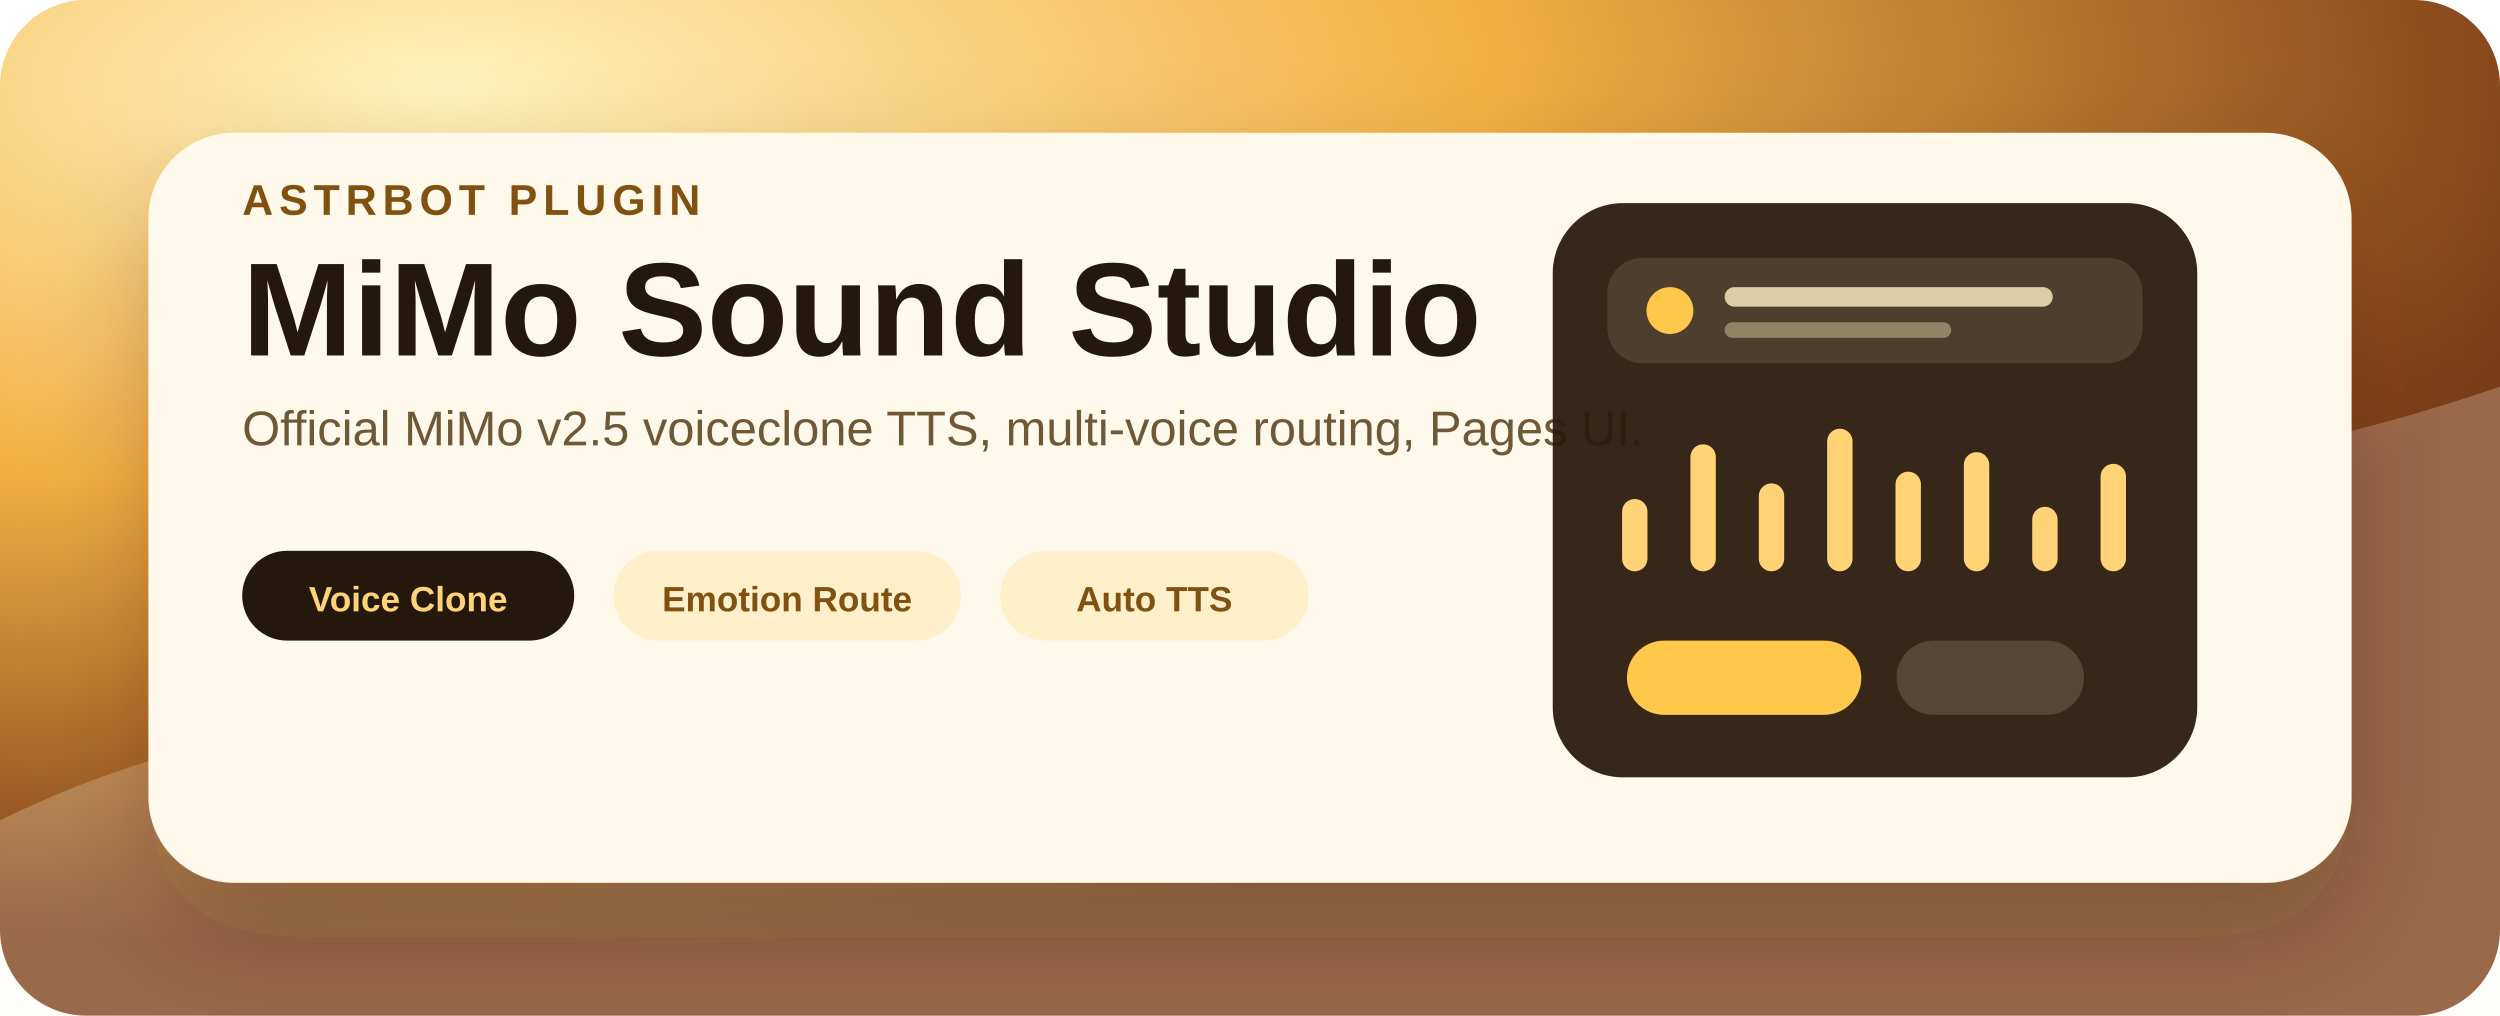
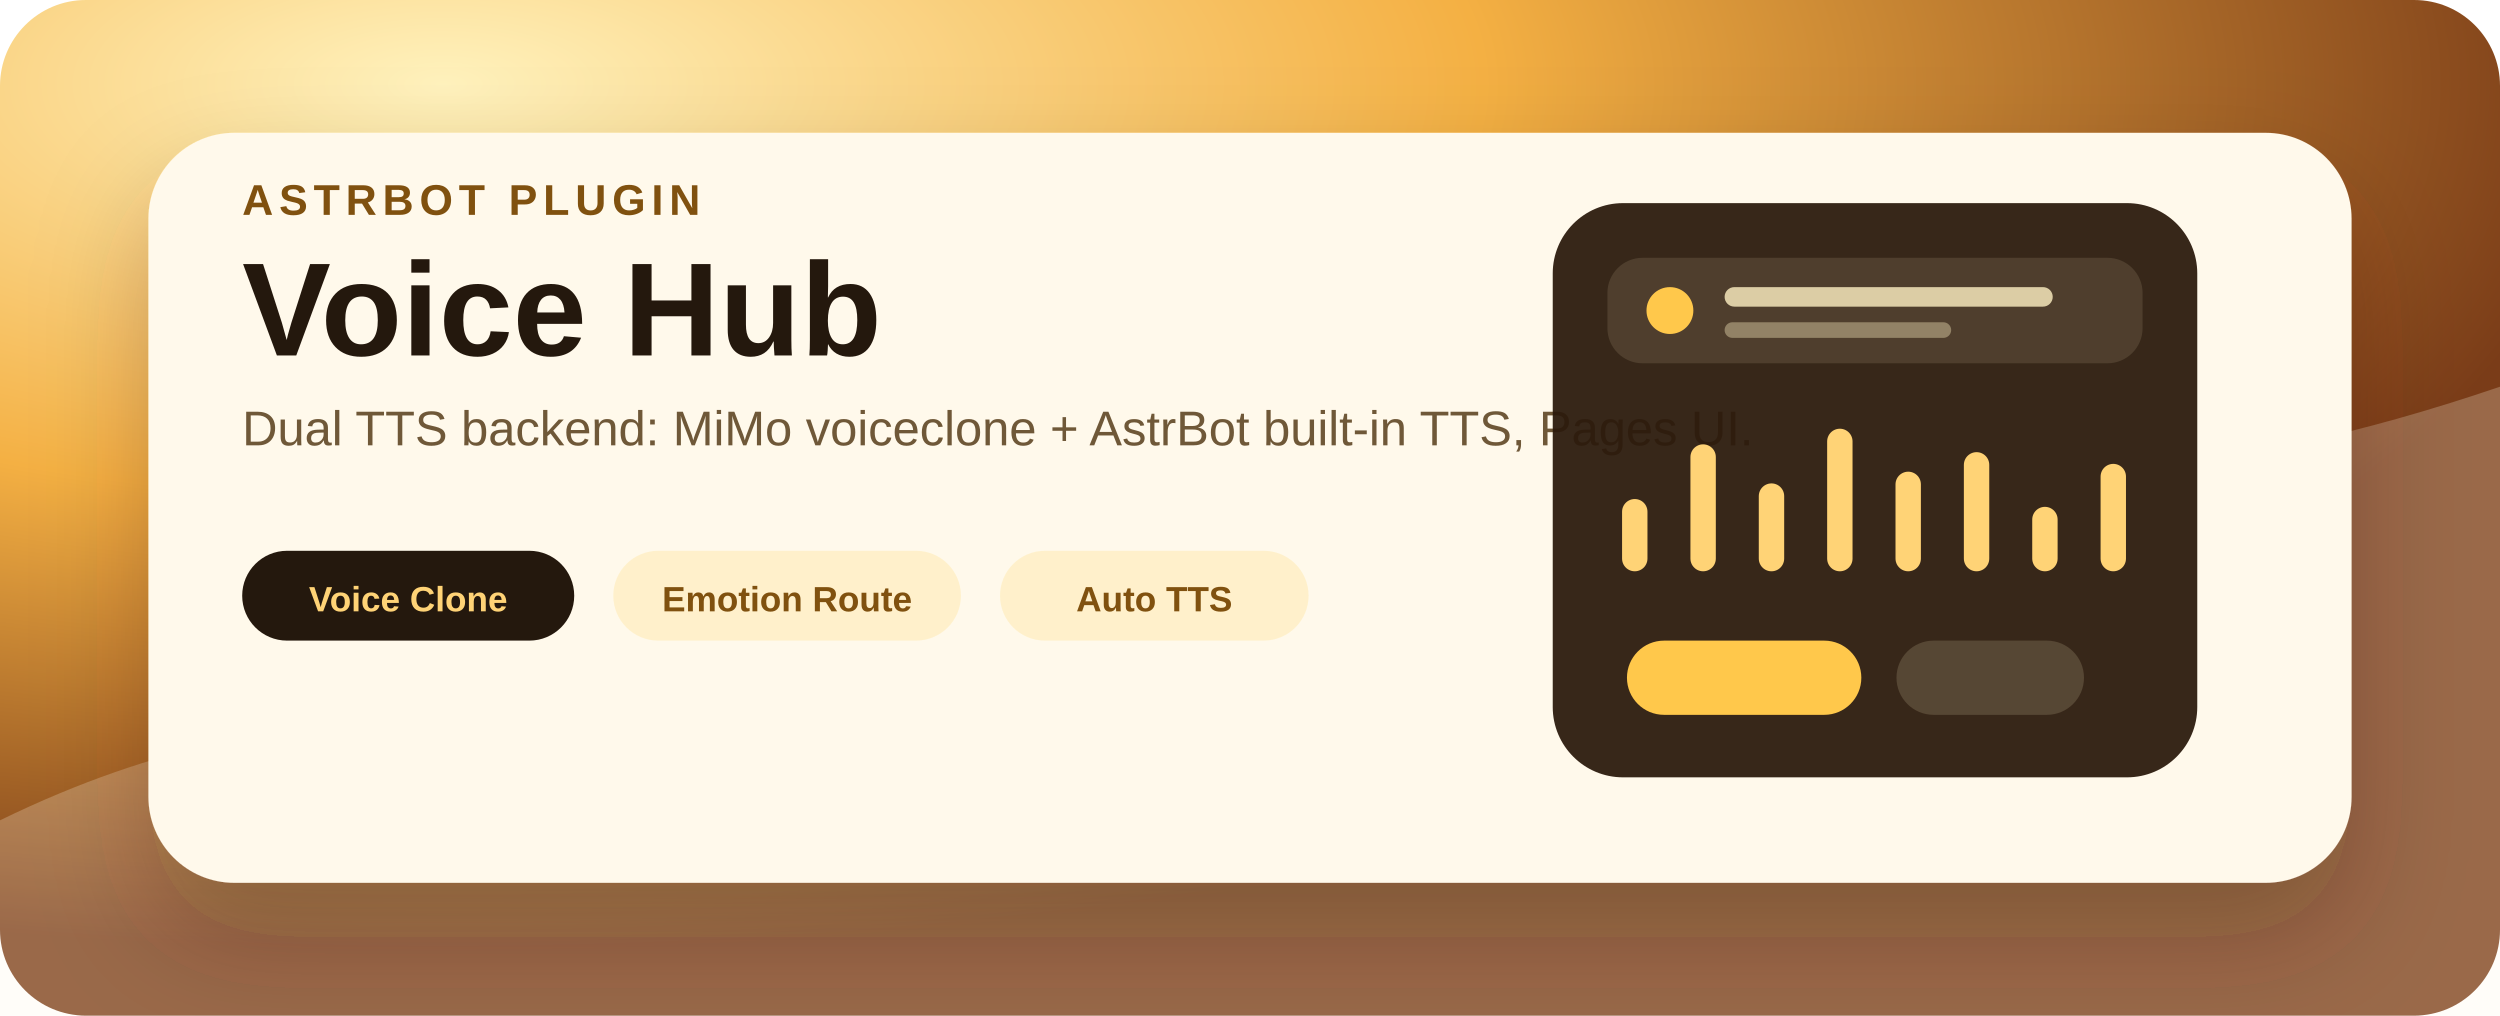
<svg xmlns="http://www.w3.org/2000/svg" width="1280" height="520" viewBox="0 0 1280 520" role="img" aria-labelledby="title desc">
  <defs>
    <radialGradient id="glow" cx="18%" cy="8%" r="86%">
      <stop offset="0" stop-color="#fff2bd" />
      <stop offset=".48" stop-color="#f4b043" />
      <stop offset="1" stop-color="#7a3c18" />
    </radialGradient>
    <linearGradient id="panel" x1="120" y1="80" x2="1110" y2="455">
      <stop offset="0" stop-color="#fff9eb" />
      <stop offset=".58" stop-color="#f5d592" />
      <stop offset="1" stop-color="#2a190c" />
    </linearGradient>
    <filter id="shadow" x="-20%" y="-20%" width="140%" height="140%">
      <feDropShadow dx="0" dy="28" stdDeviation="28" flood-color="#3f240f" flood-opacity=".25" />
    </filter>
  </defs>
  <rect width="1280" height="520" rx="44" fill="url(#glow)" />
  <path d="M0 420c164-80 266-37 407-74 151-39 191-153 354-158 169-5 222 111 519 10v322H0Z" fill="#fff7e4" opacity=".24" />
  <rect x="76" y="68" width="1128" height="384" rx="44" fill="url(#panel)" filter="url(#shadow)" />
  <g transform="translate(124 110)">
    <text x="0" y="0" fill="#80510f" font-family="Arial, sans-serif" font-size="22" font-weight="800" letter-spacing="3">ASTRBOT PLUGIN</text>
-     <text x="0" y="72" fill="#24180d" font-family="Arial, sans-serif" font-size="68" font-weight="900">MiMo Sound Studio</text>
-     <text x="0" y="118" fill="#6f5838" font-family="Arial, sans-serif" font-size="25">Official MiMo v2.5 voiceclone TTS, multi-voice routing, Pages UI.</text>
+     <text x="0" y="72" fill="#24180d" font-family="Arial, sans-serif" font-size="68" font-weight="900">Voice Hub</text>
+     <text x="0" y="118" fill="#6f5838" font-family="Arial, sans-serif" font-size="25">Dual TTS backend: MiMo voiceclone + AstrBot built-in TTS, Pages UI.</text>
    <g transform="translate(0 172)">
      <rect width="170" height="46" rx="23" fill="#24180d" />
      <text x="85" y="31" text-anchor="middle" fill="#ffd376" font-family="Arial, sans-serif" font-size="18" font-weight="800">Voice Clone</text>
      <rect x="190" width="178" height="46" rx="23" fill="#fff0c8" opacity=".9" />
      <text x="279" y="31" text-anchor="middle" fill="#80510f" font-family="Arial, sans-serif" font-size="18" font-weight="800">Emotion Route</text>
      <rect x="388" width="158" height="46" rx="23" fill="#fff0c8" opacity=".9" />
      <text x="467" y="31" text-anchor="middle" fill="#80510f" font-family="Arial, sans-serif" font-size="18" font-weight="800">Auto TTS</text>
    </g>
  </g>
  <g transform="translate(795 104)">
    <rect width="330" height="294" rx="36" fill="#2a190c" opacity=".94" />
    <rect x="28" y="28" width="274" height="54" rx="18" fill="#fff1c3" opacity=".12" />
    <circle cx="60" cy="55" r="12" fill="#ffc84b" />
    <rect x="88" y="43" width="168" height="10" rx="5" fill="#fff1c3" opacity=".8" />
    <rect x="88" y="61" width="116" height="8" rx="4" fill="#fff1c3" opacity=".38" />
    <g transform="translate(42 122)" stroke="#ffd376" stroke-width="13" stroke-linecap="round">
      <path d="M0 60v-24" />
      <path d="M35 60V8" />
      <path d="M70 60V28" />
      <path d="M105 60V0" />
      <path d="M140 60V22" />
      <path d="M175 60V12" />
      <path d="M210 60V40" />
      <path d="M245 60V18" />
    </g>
    <rect x="38" y="224" width="120" height="38" rx="19" fill="#ffc84b" />
    <rect x="176" y="224" width="96" height="38" rx="19" fill="#fff1c3" opacity=".16" />
  </g>
</svg>
